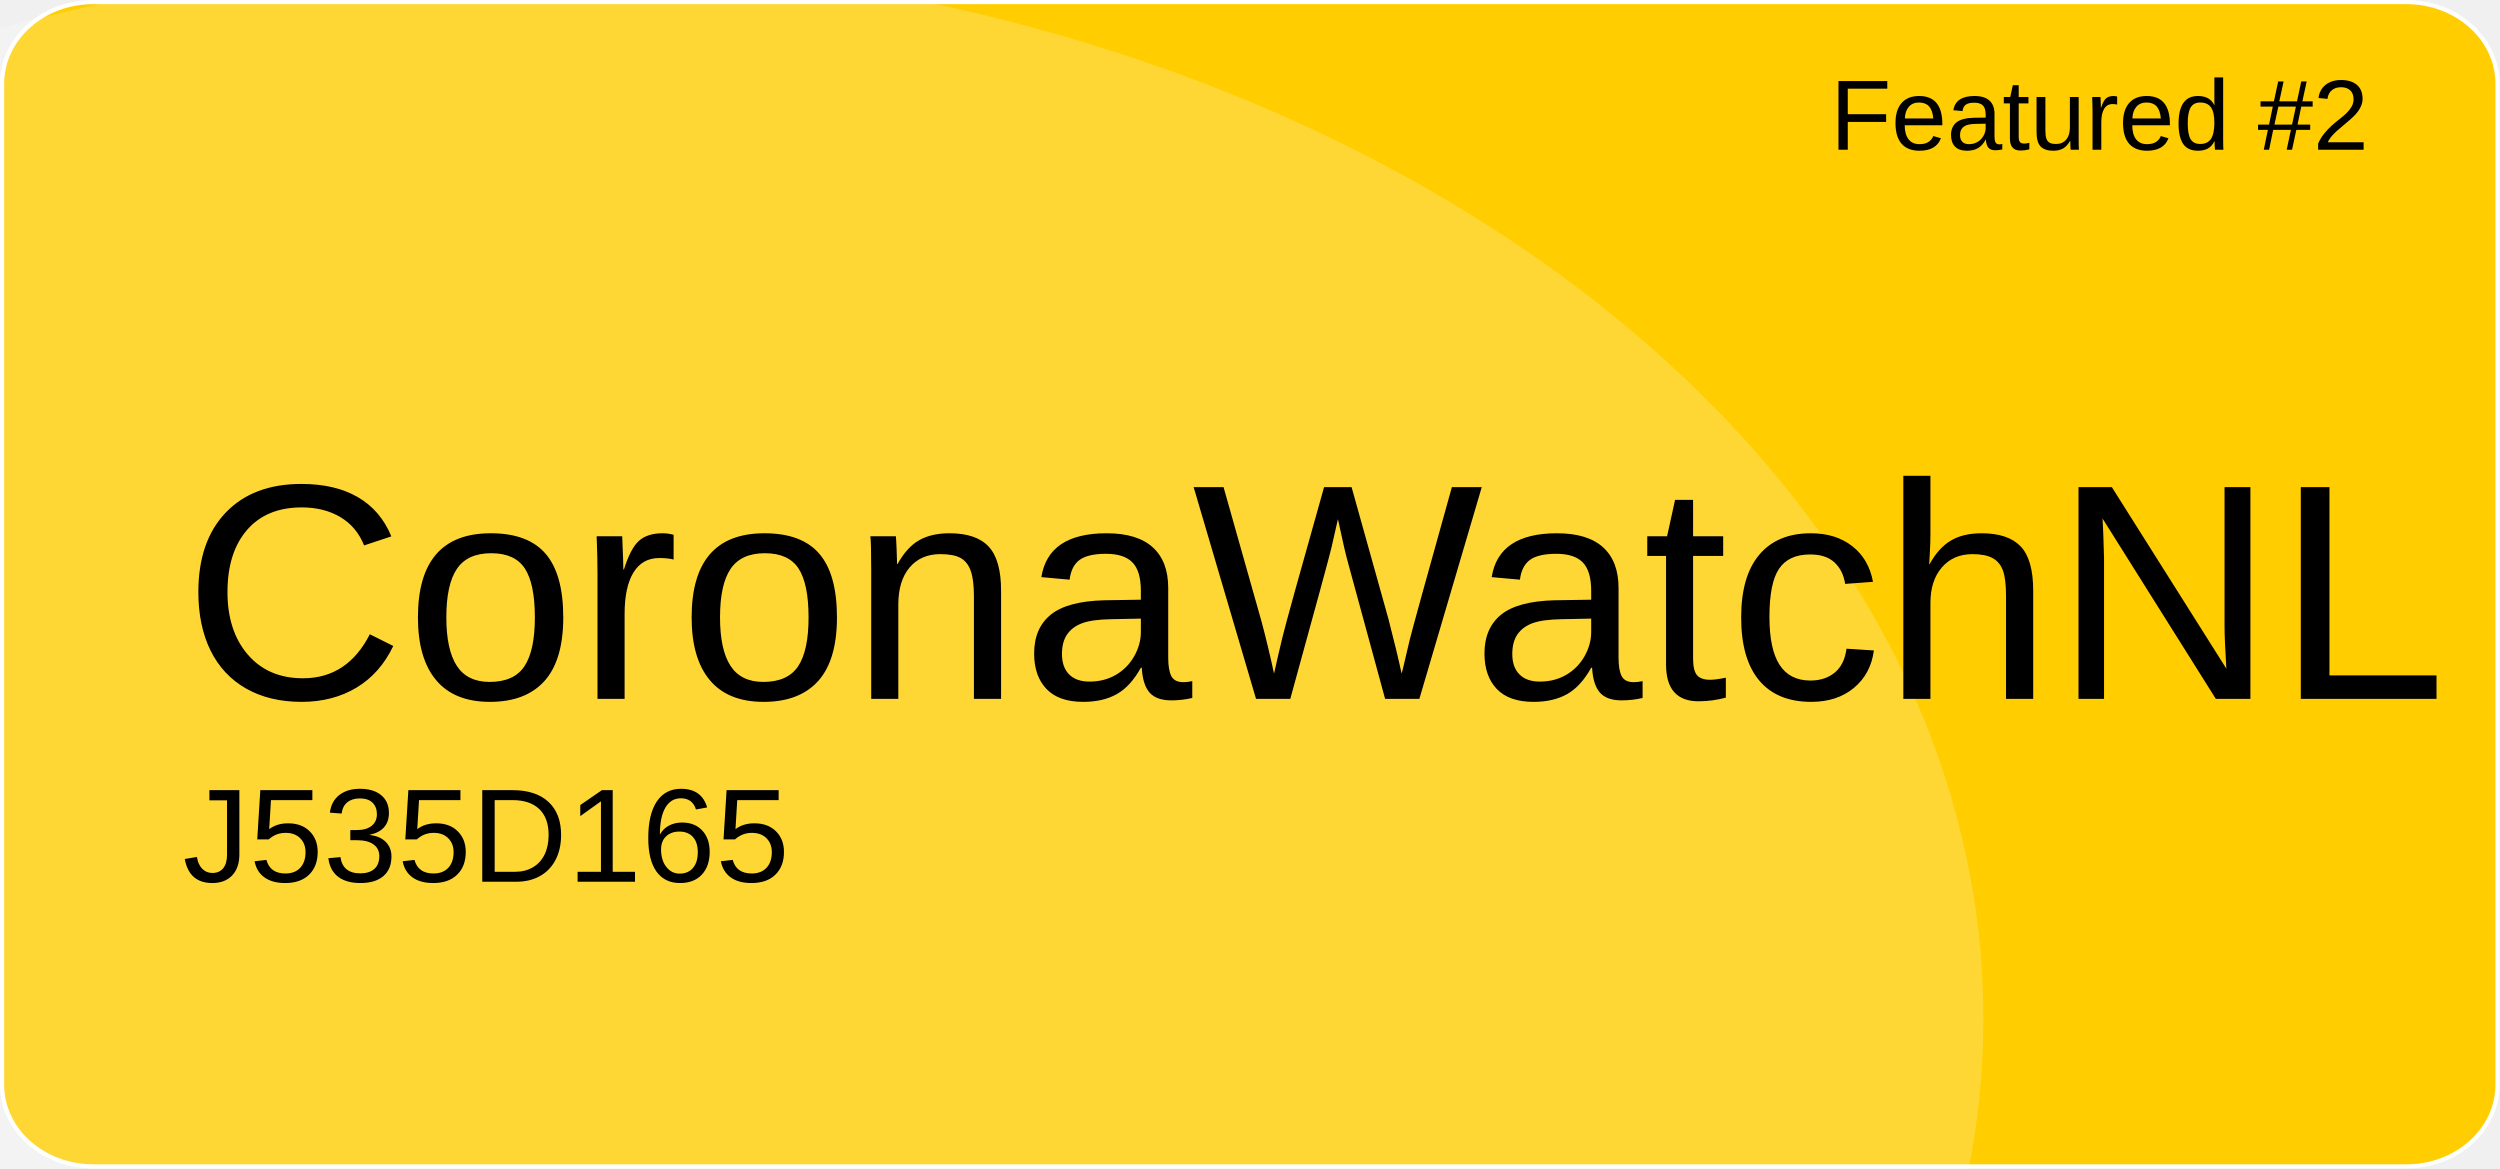
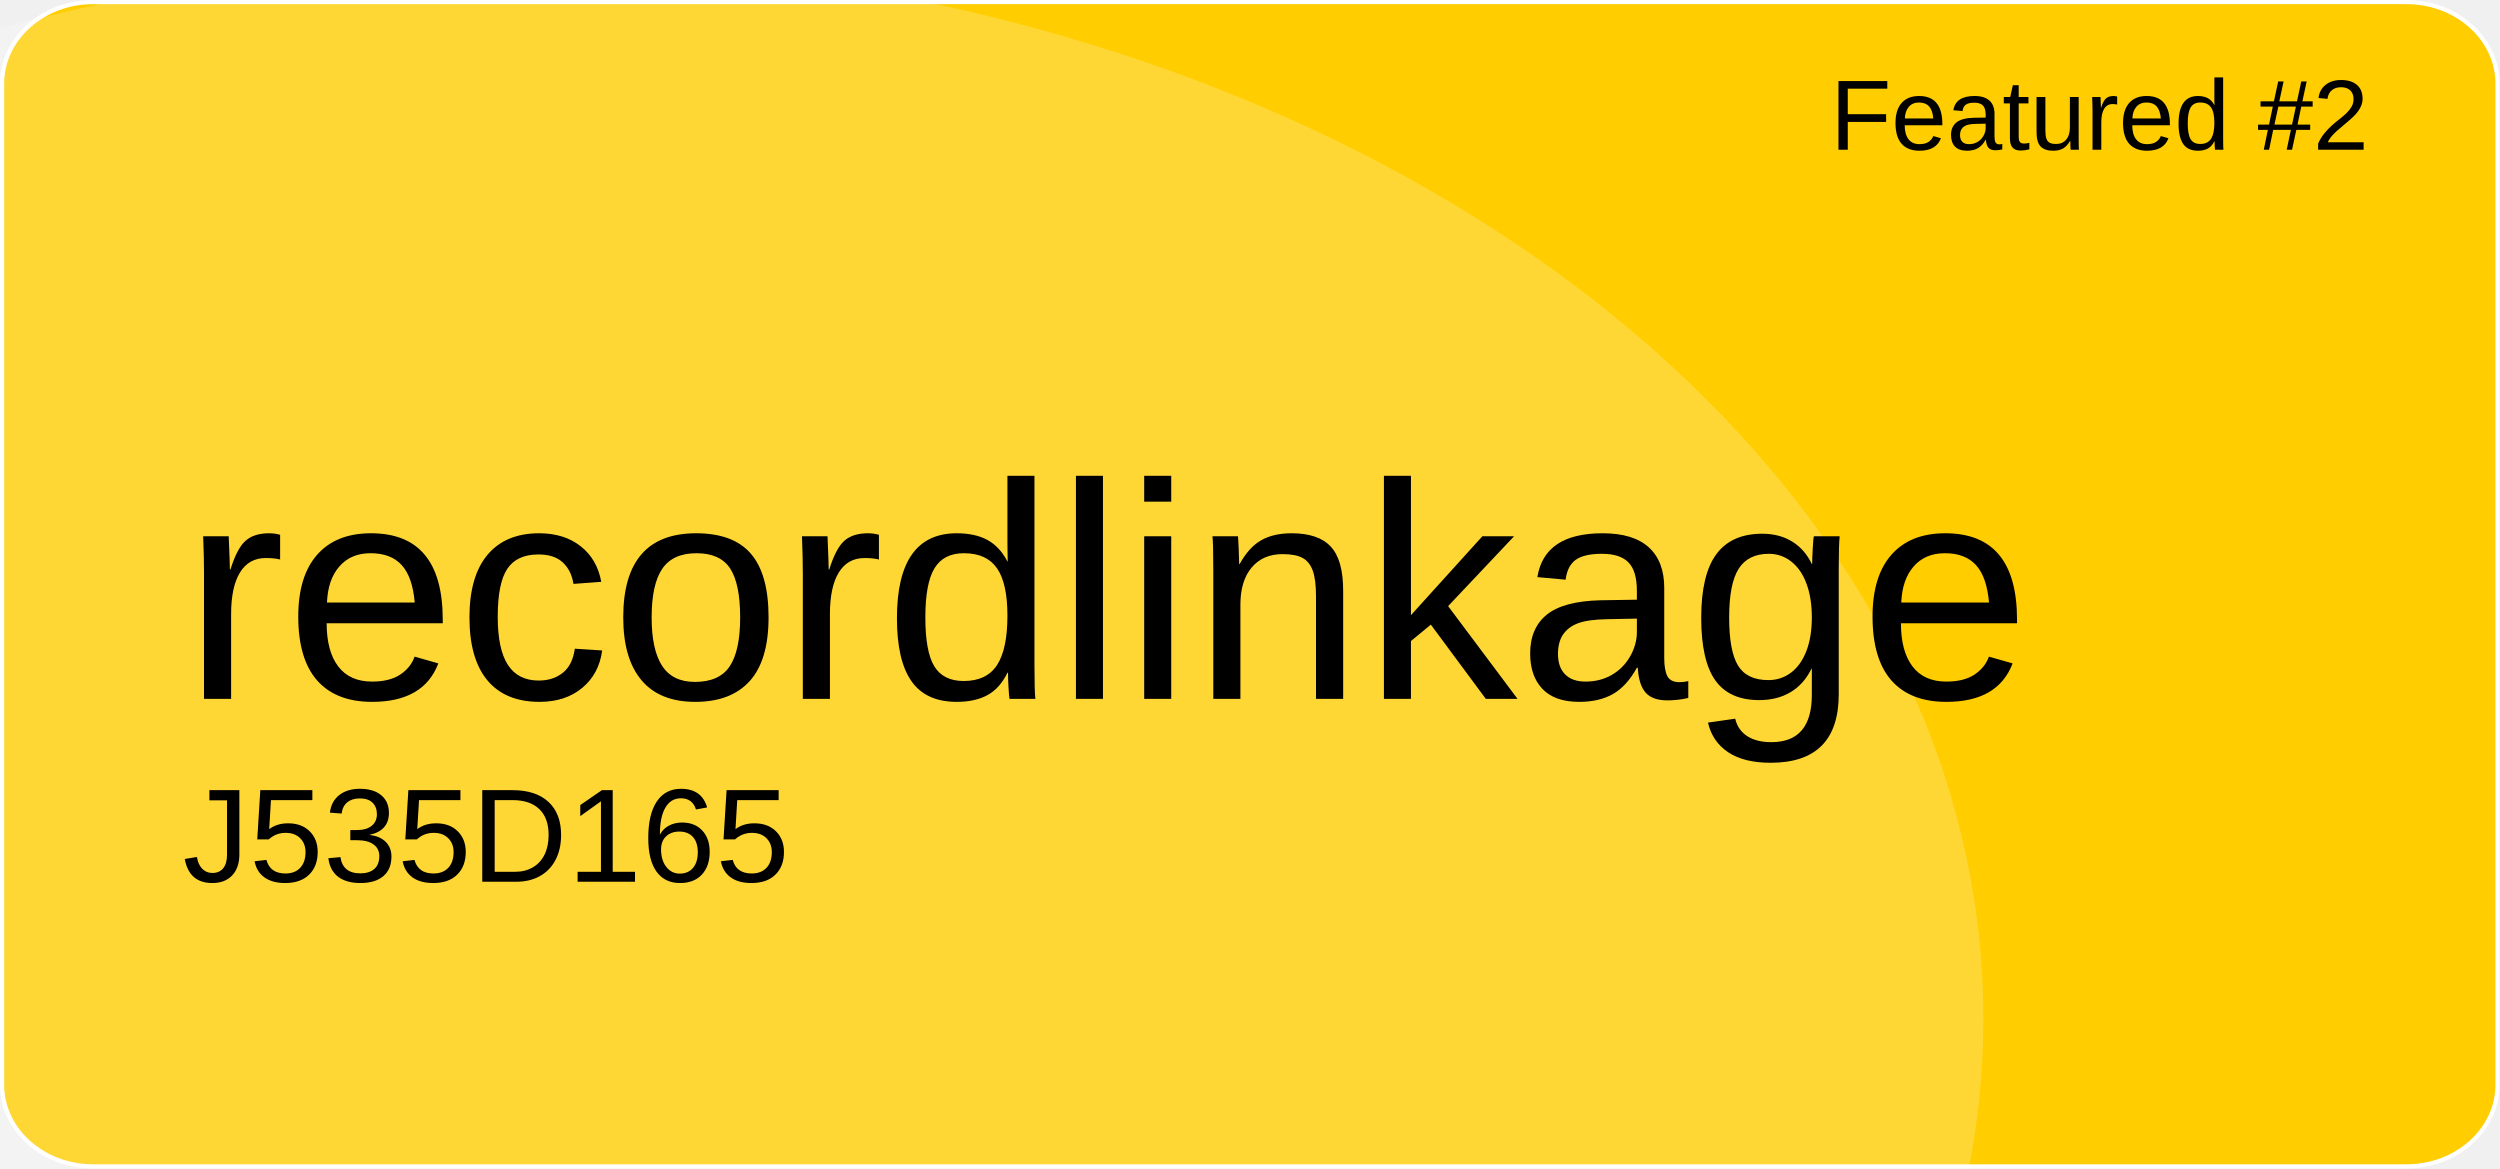
<svg xmlns="http://www.w3.org/2000/svg" version="1.1" id="a" x="0px" y="0px" viewBox="0 0 601 281" style="enable-background:new 0 0 601 281;" xml:space="preserve">
  <style type="text/css">
	.st0{fill:#FFCD00;stroke:#FFFFFF;stroke-miterlimit:10;}
	.st1{opacity:0.21;fill:#FFFFFF;enable-background:new    ;}
	.st2{font-family:'Arial';}
	.st3{font-size:24px;}
	.st4{font-size:74px;}
	.st5{font-size:32px;}
</style>
  <path id="b" class="st0" d="M22.4,0.5h556.1c12.1,0,21.9,8.8,21.9,19.6v240.7c0,10.8-9.8,19.6-21.9,19.6H22.4  c-12.1,0-21.9-8.8-21.9-19.6V20.1C0.5,9.3,10.3,0.5,22.4,0.5z" />
  <ellipse class="st1" cx="124.5" cy="244.9" rx="352.3" ry="254.4" />
  <text transform="matrix(1 0 0 1 440 36)" class="st2 st3">Featured #2</text>
-   <text transform="matrix(1 0 0 1 43.92 168.01)" class="st2 st4">CoronaWatchNL</text>
+   <text transform="matrix(1 0 0 1 43.92 168.01)" class="st2 st4">recordlinkage</text>
  <text transform="matrix(1 0 0 1 43.92 211.97)" class="st2 st5">J535D165</text>
</svg>
